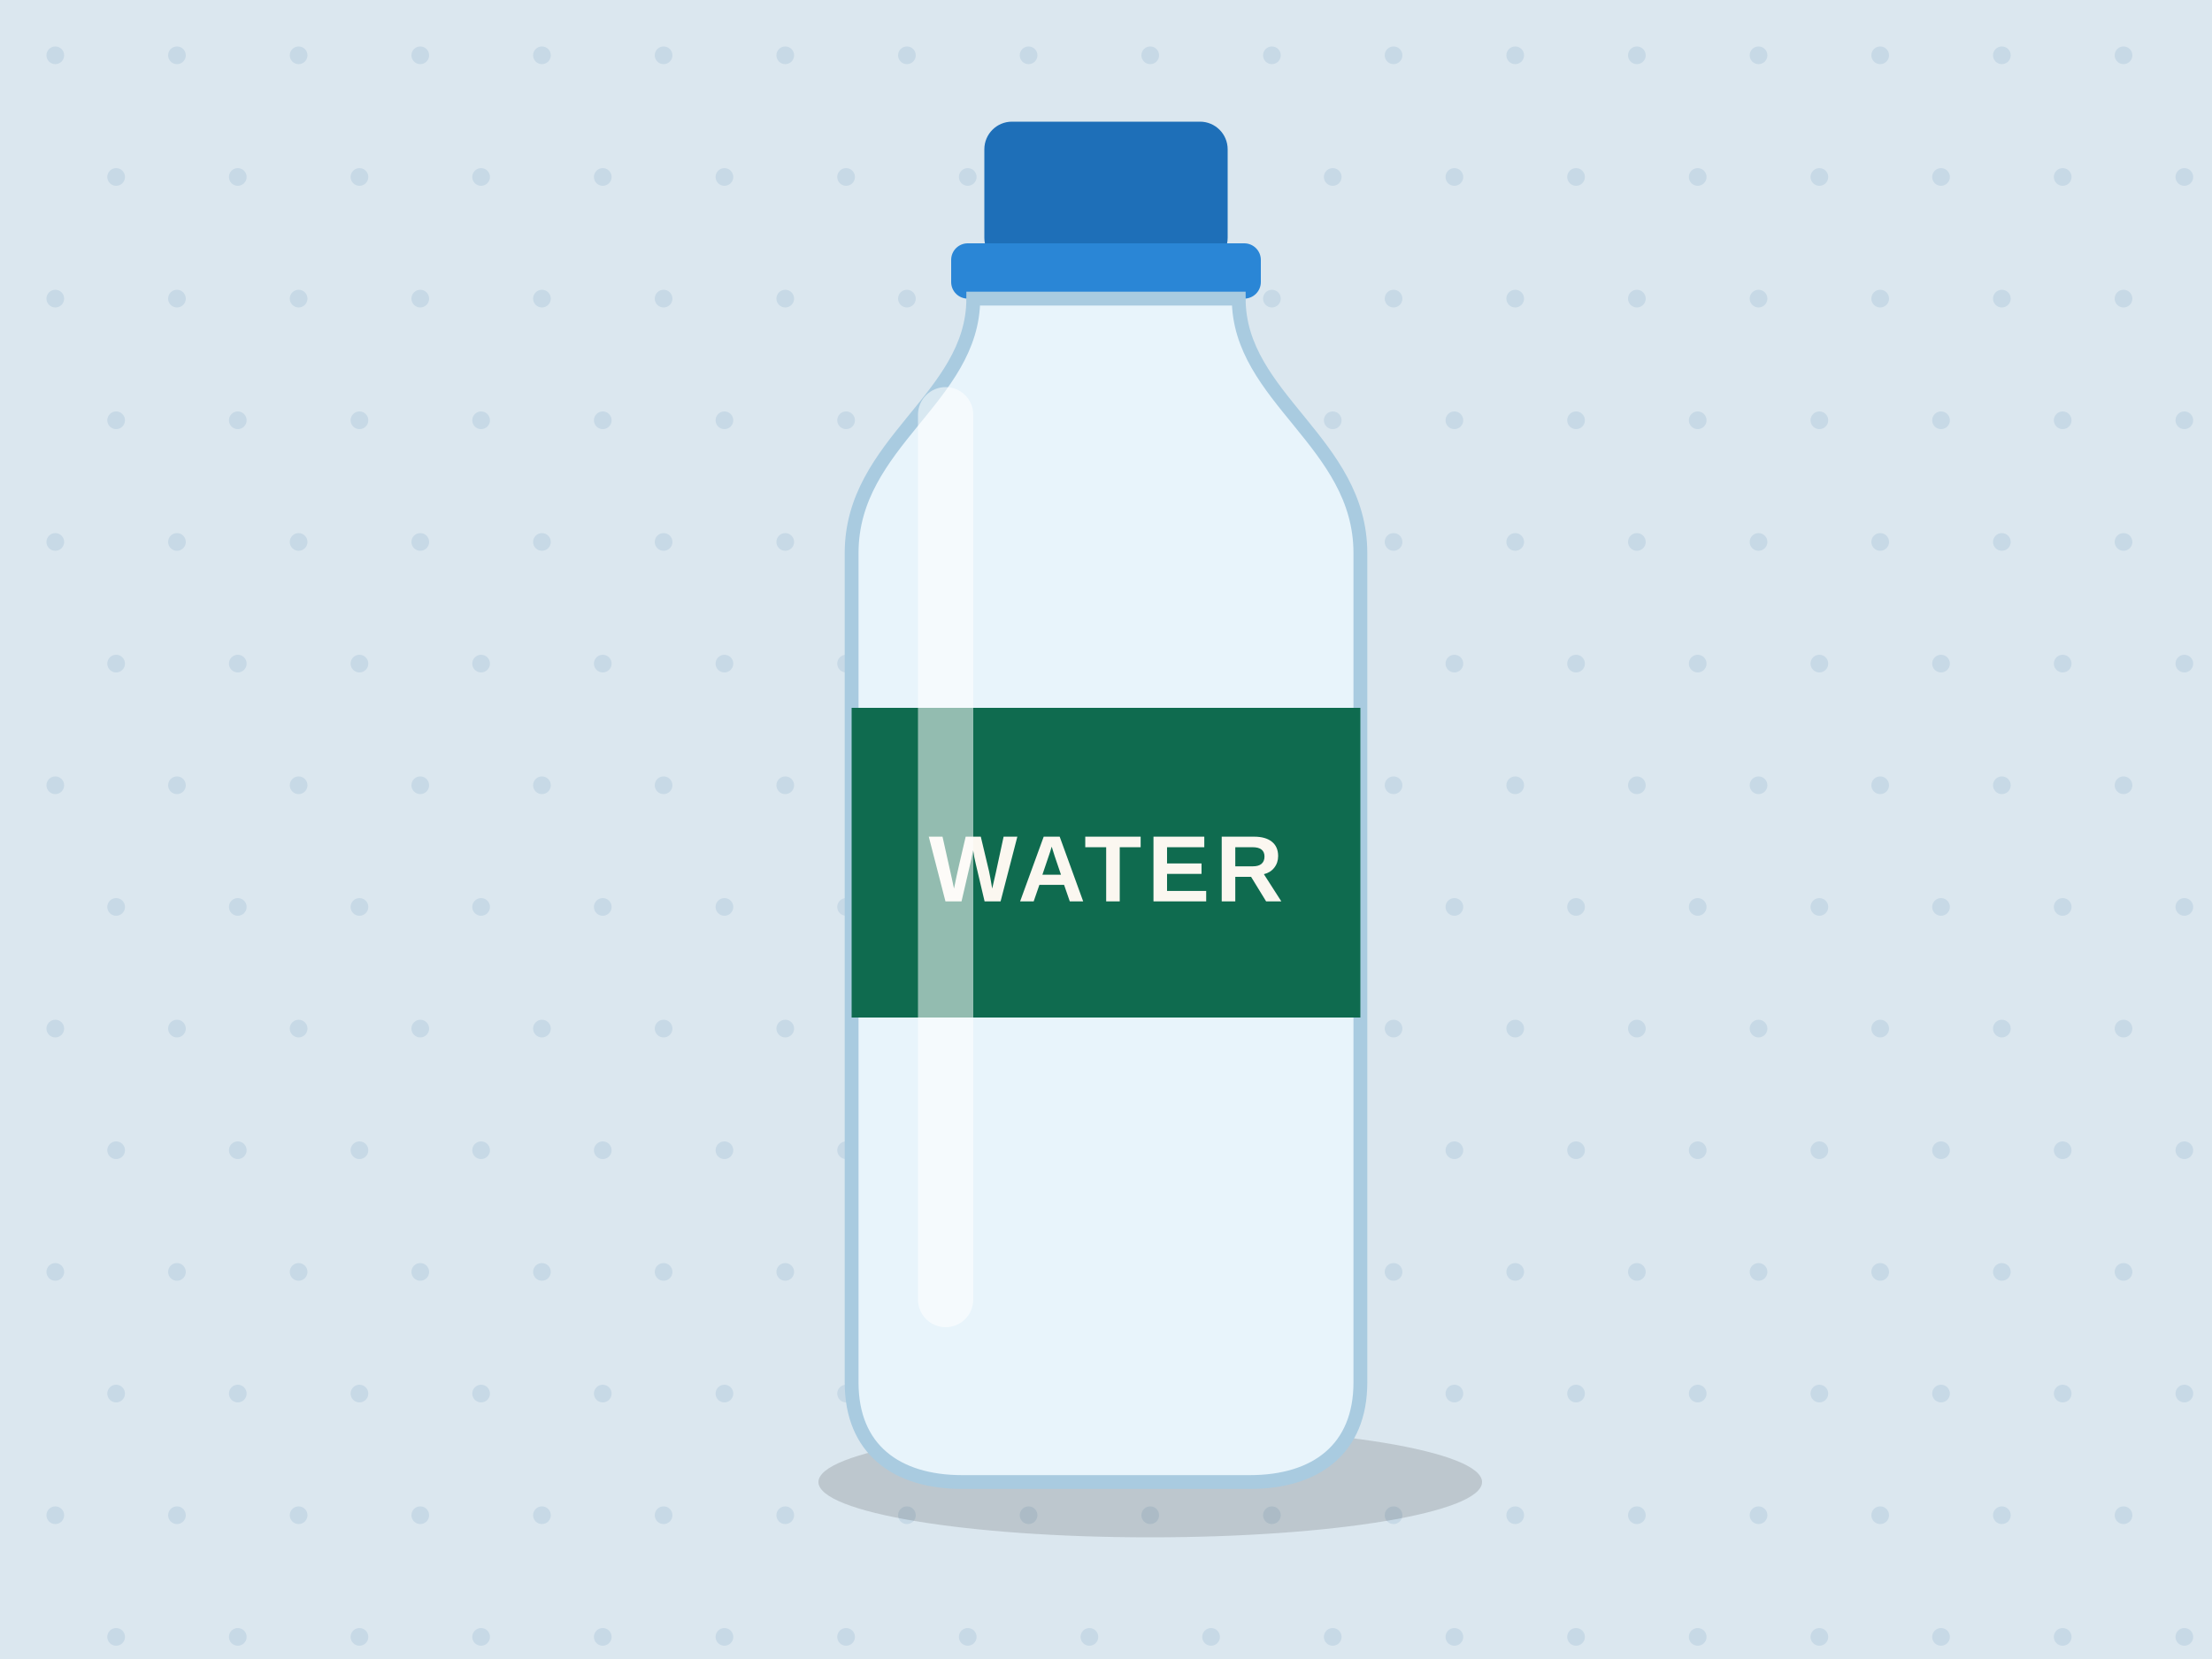
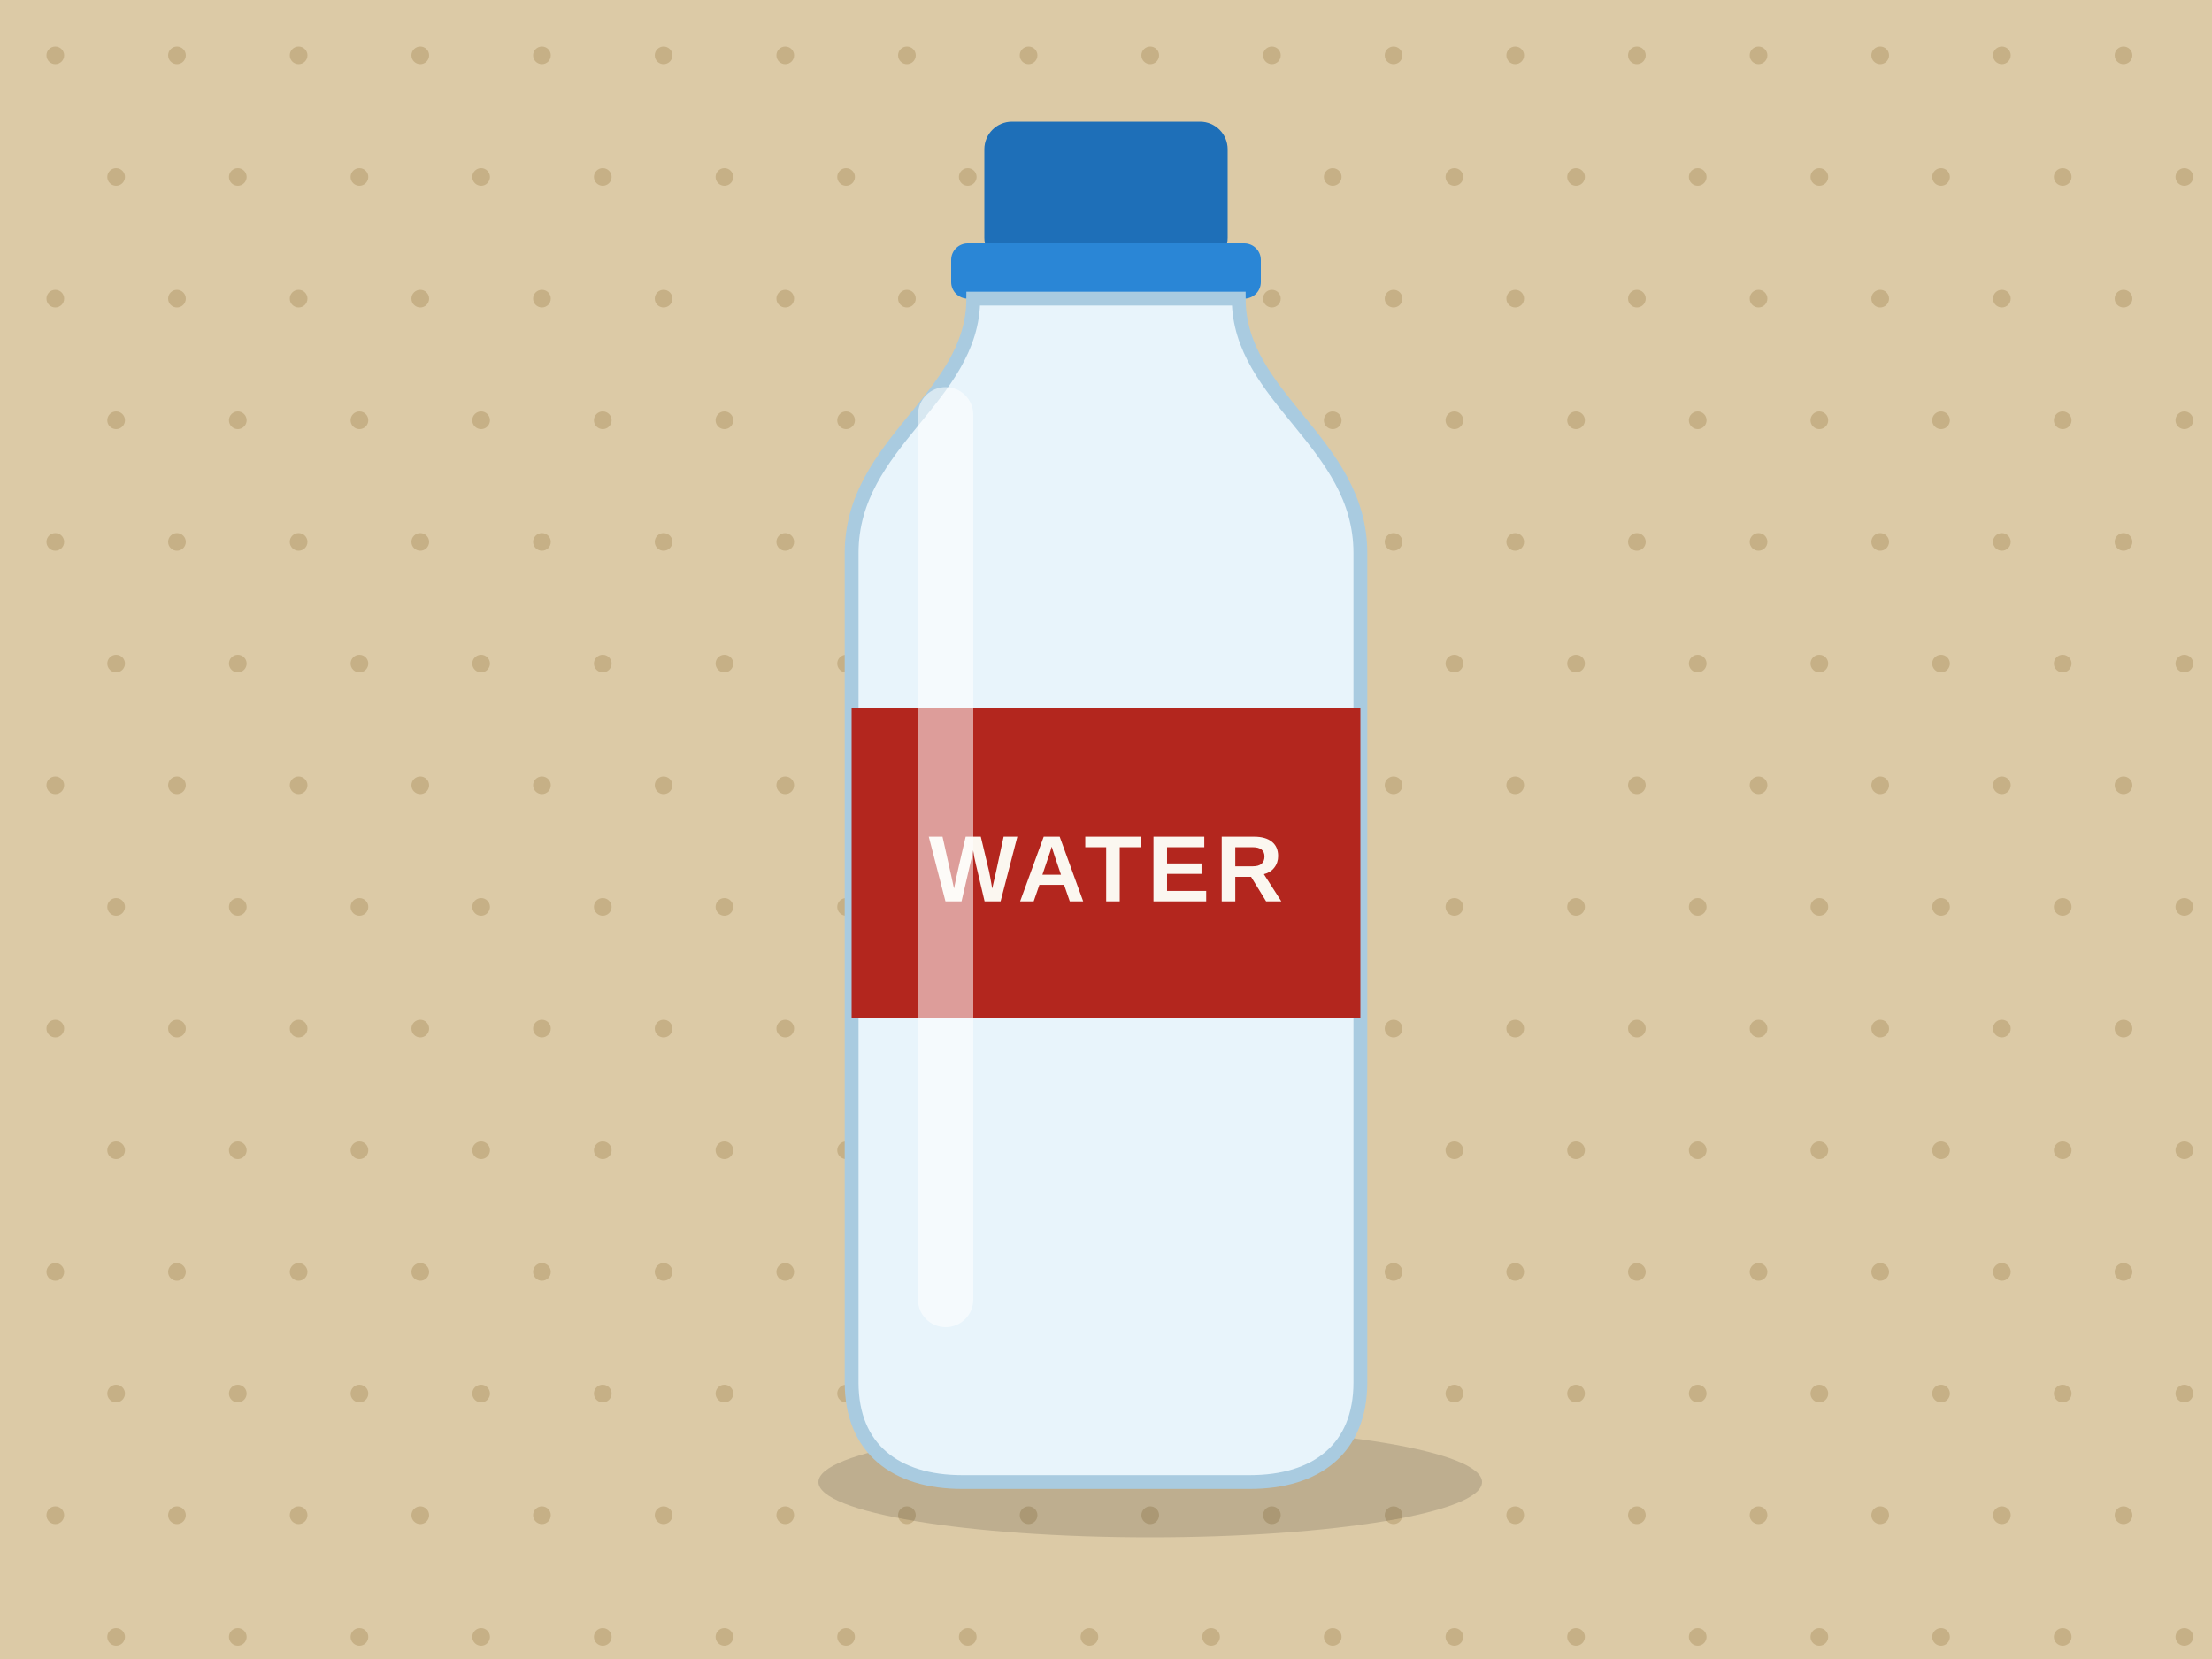
<svg xmlns="http://www.w3.org/2000/svg" viewBox="0 0 400 300" width="400" height="300">
  <defs>
    <radialGradient id="inner">
      <stop offset=".78" stop-color="#3a2a18" stop-opacity="0" />
      <stop offset="1" stop-color="#3a2a18" stop-opacity=".22" />
    </radialGradient>
  </defs>
-   <rect width="400" height="300" fill="#dbe7ef" />
-   <circle cx="10" cy="10" r="1.6" fill="#c7d9e6" />
-   <circle cx="32" cy="10" r="1.6" fill="#c7d9e6" />
-   <circle cx="54" cy="10" r="1.6" fill="#c7d9e6" />
-   <circle cx="76" cy="10" r="1.6" fill="#c7d9e6" />
-   <circle cx="98" cy="10" r="1.6" fill="#c7d9e6" />
-   <circle cx="120" cy="10" r="1.6" fill="#c7d9e6" />
-   <circle cx="142" cy="10" r="1.6" fill="#c7d9e6" />
-   <circle cx="164" cy="10" r="1.6" fill="#c7d9e6" />
-   <circle cx="186" cy="10" r="1.6" fill="#c7d9e6" />
-   <circle cx="208" cy="10" r="1.6" fill="#c7d9e6" />
-   <circle cx="230" cy="10" r="1.6" fill="#c7d9e6" />
-   <circle cx="252" cy="10" r="1.6" fill="#c7d9e6" />
-   <circle cx="274" cy="10" r="1.6" fill="#c7d9e6" />
-   <circle cx="296" cy="10" r="1.6" fill="#c7d9e6" />
-   <circle cx="318" cy="10" r="1.6" fill="#c7d9e6" />
-   <circle cx="340" cy="10" r="1.6" fill="#c7d9e6" />
-   <circle cx="362" cy="10" r="1.6" fill="#c7d9e6" />
-   <circle cx="384" cy="10" r="1.6" fill="#c7d9e6" />
-   <circle cx="21" cy="32" r="1.6" fill="#c7d9e6" />
-   <circle cx="43" cy="32" r="1.6" fill="#c7d9e6" />
-   <circle cx="65" cy="32" r="1.6" fill="#c7d9e6" />
-   <circle cx="87" cy="32" r="1.6" fill="#c7d9e6" />
-   <circle cx="109" cy="32" r="1.6" fill="#c7d9e6" />
-   <circle cx="131" cy="32" r="1.6" fill="#c7d9e6" />
-   <circle cx="153" cy="32" r="1.6" fill="#c7d9e6" />
-   <circle cx="175" cy="32" r="1.6" fill="#c7d9e6" />
-   <circle cx="197" cy="32" r="1.6" fill="#c7d9e6" />
-   <circle cx="219" cy="32" r="1.6" fill="#c7d9e6" />
-   <circle cx="241" cy="32" r="1.6" fill="#c7d9e6" />
-   <circle cx="263" cy="32" r="1.6" fill="#c7d9e6" />
-   <circle cx="285" cy="32" r="1.6" fill="#c7d9e6" />
-   <circle cx="307" cy="32" r="1.6" fill="#c7d9e6" />
-   <circle cx="329" cy="32" r="1.6" fill="#c7d9e6" />
-   <circle cx="351" cy="32" r="1.6" fill="#c7d9e6" />
-   <circle cx="373" cy="32" r="1.6" fill="#c7d9e6" />
-   <circle cx="395" cy="32" r="1.6" fill="#c7d9e6" />
-   <circle cx="10" cy="54" r="1.6" fill="#c7d9e6" />
-   <circle cx="32" cy="54" r="1.6" fill="#c7d9e6" />
-   <circle cx="54" cy="54" r="1.6" fill="#c7d9e6" />
-   <circle cx="76" cy="54" r="1.6" fill="#c7d9e6" />
-   <circle cx="98" cy="54" r="1.6" fill="#c7d9e6" />
-   <circle cx="120" cy="54" r="1.6" fill="#c7d9e6" />
-   <circle cx="142" cy="54" r="1.6" fill="#c7d9e6" />
-   <circle cx="164" cy="54" r="1.6" fill="#c7d9e6" />
-   <circle cx="186" cy="54" r="1.6" fill="#c7d9e6" />
-   <circle cx="208" cy="54" r="1.6" fill="#c7d9e6" />
-   <circle cx="230" cy="54" r="1.6" fill="#c7d9e6" />
-   <circle cx="252" cy="54" r="1.6" fill="#c7d9e6" />
-   <circle cx="274" cy="54" r="1.6" fill="#c7d9e6" />
-   <circle cx="296" cy="54" r="1.6" fill="#c7d9e6" />
-   <circle cx="318" cy="54" r="1.6" fill="#c7d9e6" />
-   <circle cx="340" cy="54" r="1.6" fill="#c7d9e6" />
-   <circle cx="362" cy="54" r="1.6" fill="#c7d9e6" />
-   <circle cx="384" cy="54" r="1.6" fill="#c7d9e6" />
-   <circle cx="21" cy="76" r="1.6" fill="#c7d9e6" />
-   <circle cx="43" cy="76" r="1.6" fill="#c7d9e6" />
-   <circle cx="65" cy="76" r="1.6" fill="#c7d9e6" />
-   <circle cx="87" cy="76" r="1.6" fill="#c7d9e6" />
-   <circle cx="109" cy="76" r="1.6" fill="#c7d9e6" />
-   <circle cx="131" cy="76" r="1.6" fill="#c7d9e6" />
-   <circle cx="153" cy="76" r="1.6" fill="#c7d9e6" />
-   <circle cx="175" cy="76" r="1.6" fill="#c7d9e6" />
-   <circle cx="197" cy="76" r="1.6" fill="#c7d9e6" />
-   <circle cx="219" cy="76" r="1.6" fill="#c7d9e6" />
-   <circle cx="241" cy="76" r="1.6" fill="#c7d9e6" />
-   <circle cx="263" cy="76" r="1.6" fill="#c7d9e6" />
-   <circle cx="285" cy="76" r="1.6" fill="#c7d9e6" />
-   <circle cx="307" cy="76" r="1.6" fill="#c7d9e6" />
-   <circle cx="329" cy="76" r="1.6" fill="#c7d9e6" />
-   <circle cx="351" cy="76" r="1.6" fill="#c7d9e6" />
-   <circle cx="373" cy="76" r="1.6" fill="#c7d9e6" />
-   <circle cx="395" cy="76" r="1.6" fill="#c7d9e6" />
-   <circle cx="10" cy="98" r="1.6" fill="#c7d9e6" />
-   <circle cx="32" cy="98" r="1.6" fill="#c7d9e6" />
-   <circle cx="54" cy="98" r="1.6" fill="#c7d9e6" />
-   <circle cx="76" cy="98" r="1.6" fill="#c7d9e6" />
-   <circle cx="98" cy="98" r="1.6" fill="#c7d9e6" />
-   <circle cx="120" cy="98" r="1.6" fill="#c7d9e6" />
-   <circle cx="142" cy="98" r="1.6" fill="#c7d9e6" />
-   <circle cx="164" cy="98" r="1.6" fill="#c7d9e6" />
-   <circle cx="186" cy="98" r="1.6" fill="#c7d9e6" />
-   <circle cx="208" cy="98" r="1.6" fill="#c7d9e6" />
-   <circle cx="230" cy="98" r="1.6" fill="#c7d9e6" />
-   <circle cx="252" cy="98" r="1.6" fill="#c7d9e6" />
-   <circle cx="274" cy="98" r="1.6" fill="#c7d9e6" />
-   <circle cx="296" cy="98" r="1.6" fill="#c7d9e6" />
-   <circle cx="318" cy="98" r="1.6" fill="#c7d9e6" />
-   <circle cx="340" cy="98" r="1.6" fill="#c7d9e6" />
-   <circle cx="362" cy="98" r="1.6" fill="#c7d9e6" />
-   <circle cx="384" cy="98" r="1.6" fill="#c7d9e6" />
-   <circle cx="21" cy="120" r="1.6" fill="#c7d9e6" />
-   <circle cx="43" cy="120" r="1.6" fill="#c7d9e6" />
-   <circle cx="65" cy="120" r="1.6" fill="#c7d9e6" />
-   <circle cx="87" cy="120" r="1.6" fill="#c7d9e6" />
-   <circle cx="109" cy="120" r="1.6" fill="#c7d9e6" />
-   <circle cx="131" cy="120" r="1.6" fill="#c7d9e6" />
-   <circle cx="153" cy="120" r="1.6" fill="#c7d9e6" />
-   <circle cx="175" cy="120" r="1.6" fill="#c7d9e6" />
-   <circle cx="197" cy="120" r="1.6" fill="#c7d9e6" />
-   <circle cx="219" cy="120" r="1.6" fill="#c7d9e6" />
-   <circle cx="241" cy="120" r="1.6" fill="#c7d9e6" />
-   <circle cx="263" cy="120" r="1.6" fill="#c7d9e6" />
-   <circle cx="285" cy="120" r="1.6" fill="#c7d9e6" />
-   <circle cx="307" cy="120" r="1.6" fill="#c7d9e6" />
-   <circle cx="329" cy="120" r="1.6" fill="#c7d9e6" />
-   <circle cx="351" cy="120" r="1.6" fill="#c7d9e6" />
-   <circle cx="373" cy="120" r="1.6" fill="#c7d9e6" />
-   <circle cx="395" cy="120" r="1.6" fill="#c7d9e6" />
-   <circle cx="10" cy="142" r="1.6" fill="#c7d9e6" />
-   <circle cx="32" cy="142" r="1.6" fill="#c7d9e6" />
-   <circle cx="54" cy="142" r="1.6" fill="#c7d9e6" />
-   <circle cx="76" cy="142" r="1.6" fill="#c7d9e6" />
-   <circle cx="98" cy="142" r="1.6" fill="#c7d9e6" />
-   <circle cx="120" cy="142" r="1.6" fill="#c7d9e6" />
-   <circle cx="142" cy="142" r="1.6" fill="#c7d9e6" />
-   <circle cx="164" cy="142" r="1.6" fill="#c7d9e6" />
-   <circle cx="186" cy="142" r="1.6" fill="#c7d9e6" />
-   <circle cx="208" cy="142" r="1.6" fill="#c7d9e6" />
-   <circle cx="230" cy="142" r="1.6" fill="#c7d9e6" />
-   <circle cx="252" cy="142" r="1.6" fill="#c7d9e6" />
-   <circle cx="274" cy="142" r="1.6" fill="#c7d9e6" />
-   <circle cx="296" cy="142" r="1.6" fill="#c7d9e6" />
-   <circle cx="318" cy="142" r="1.6" fill="#c7d9e6" />
-   <circle cx="340" cy="142" r="1.6" fill="#c7d9e6" />
-   <circle cx="362" cy="142" r="1.6" fill="#c7d9e6" />
-   <circle cx="384" cy="142" r="1.6" fill="#c7d9e6" />
-   <circle cx="21" cy="164" r="1.6" fill="#c7d9e6" />
-   <circle cx="43" cy="164" r="1.6" fill="#c7d9e6" />
-   <circle cx="65" cy="164" r="1.6" fill="#c7d9e6" />
-   <circle cx="87" cy="164" r="1.6" fill="#c7d9e6" />
-   <circle cx="109" cy="164" r="1.6" fill="#c7d9e6" />
-   <circle cx="131" cy="164" r="1.6" fill="#c7d9e6" />
-   <circle cx="153" cy="164" r="1.6" fill="#c7d9e6" />
-   <circle cx="175" cy="164" r="1.6" fill="#c7d9e6" />
-   <circle cx="197" cy="164" r="1.6" fill="#c7d9e6" />
-   <circle cx="219" cy="164" r="1.6" fill="#c7d9e6" />
-   <circle cx="241" cy="164" r="1.6" fill="#c7d9e6" />
-   <circle cx="263" cy="164" r="1.6" fill="#c7d9e6" />
-   <circle cx="285" cy="164" r="1.6" fill="#c7d9e6" />
-   <circle cx="307" cy="164" r="1.6" fill="#c7d9e6" />
-   <circle cx="329" cy="164" r="1.6" fill="#c7d9e6" />
-   <circle cx="351" cy="164" r="1.6" fill="#c7d9e6" />
-   <circle cx="373" cy="164" r="1.6" fill="#c7d9e6" />
-   <circle cx="395" cy="164" r="1.6" fill="#c7d9e6" />
-   <circle cx="10" cy="186" r="1.6" fill="#c7d9e6" />
-   <circle cx="32" cy="186" r="1.6" fill="#c7d9e6" />
-   <circle cx="54" cy="186" r="1.6" fill="#c7d9e6" />
-   <circle cx="76" cy="186" r="1.6" fill="#c7d9e6" />
-   <circle cx="98" cy="186" r="1.6" fill="#c7d9e6" />
-   <circle cx="120" cy="186" r="1.6" fill="#c7d9e6" />
-   <circle cx="142" cy="186" r="1.6" fill="#c7d9e6" />
-   <circle cx="164" cy="186" r="1.6" fill="#c7d9e6" />
-   <circle cx="186" cy="186" r="1.6" fill="#c7d9e6" />
-   <circle cx="208" cy="186" r="1.6" fill="#c7d9e6" />
-   <circle cx="230" cy="186" r="1.6" fill="#c7d9e6" />
-   <circle cx="252" cy="186" r="1.6" fill="#c7d9e6" />
-   <circle cx="274" cy="186" r="1.6" fill="#c7d9e6" />
-   <circle cx="296" cy="186" r="1.6" fill="#c7d9e6" />
-   <circle cx="318" cy="186" r="1.6" fill="#c7d9e6" />
-   <circle cx="340" cy="186" r="1.6" fill="#c7d9e6" />
-   <circle cx="362" cy="186" r="1.6" fill="#c7d9e6" />
-   <circle cx="384" cy="186" r="1.6" fill="#c7d9e6" />
-   <circle cx="21" cy="208" r="1.6" fill="#c7d9e6" />
-   <circle cx="43" cy="208" r="1.6" fill="#c7d9e6" />
-   <circle cx="65" cy="208" r="1.6" fill="#c7d9e6" />
-   <circle cx="87" cy="208" r="1.6" fill="#c7d9e6" />
-   <circle cx="109" cy="208" r="1.6" fill="#c7d9e6" />
-   <circle cx="131" cy="208" r="1.6" fill="#c7d9e6" />
-   <circle cx="153" cy="208" r="1.6" fill="#c7d9e6" />
-   <circle cx="175" cy="208" r="1.6" fill="#c7d9e6" />
-   <circle cx="197" cy="208" r="1.6" fill="#c7d9e6" />
-   <circle cx="219" cy="208" r="1.6" fill="#c7d9e6" />
-   <circle cx="241" cy="208" r="1.6" fill="#c7d9e6" />
-   <circle cx="263" cy="208" r="1.6" fill="#c7d9e6" />
-   <circle cx="285" cy="208" r="1.6" fill="#c7d9e6" />
-   <circle cx="307" cy="208" r="1.6" fill="#c7d9e6" />
-   <circle cx="329" cy="208" r="1.6" fill="#c7d9e6" />
-   <circle cx="351" cy="208" r="1.6" fill="#c7d9e6" />
-   <circle cx="373" cy="208" r="1.6" fill="#c7d9e6" />
-   <circle cx="395" cy="208" r="1.6" fill="#c7d9e6" />
-   <circle cx="10" cy="230" r="1.6" fill="#c7d9e6" />
-   <circle cx="32" cy="230" r="1.6" fill="#c7d9e6" />
-   <circle cx="54" cy="230" r="1.6" fill="#c7d9e6" />
-   <circle cx="76" cy="230" r="1.6" fill="#c7d9e6" />
-   <circle cx="98" cy="230" r="1.6" fill="#c7d9e6" />
-   <circle cx="120" cy="230" r="1.6" fill="#c7d9e6" />
-   <circle cx="142" cy="230" r="1.6" fill="#c7d9e6" />
-   <circle cx="164" cy="230" r="1.6" fill="#c7d9e6" />
-   <circle cx="186" cy="230" r="1.6" fill="#c7d9e6" />
-   <circle cx="208" cy="230" r="1.6" fill="#c7d9e6" />
-   <circle cx="230" cy="230" r="1.6" fill="#c7d9e6" />
-   <circle cx="252" cy="230" r="1.6" fill="#c7d9e6" />
-   <circle cx="274" cy="230" r="1.6" fill="#c7d9e6" />
-   <circle cx="296" cy="230" r="1.6" fill="#c7d9e6" />
-   <circle cx="318" cy="230" r="1.6" fill="#c7d9e6" />
-   <circle cx="340" cy="230" r="1.6" fill="#c7d9e6" />
-   <circle cx="362" cy="230" r="1.6" fill="#c7d9e6" />
-   <circle cx="384" cy="230" r="1.6" fill="#c7d9e6" />
-   <circle cx="21" cy="252" r="1.6" fill="#c7d9e6" />
-   <circle cx="43" cy="252" r="1.6" fill="#c7d9e6" />
-   <circle cx="65" cy="252" r="1.6" fill="#c7d9e6" />
-   <circle cx="87" cy="252" r="1.6" fill="#c7d9e6" />
-   <circle cx="109" cy="252" r="1.6" fill="#c7d9e6" />
-   <circle cx="131" cy="252" r="1.6" fill="#c7d9e6" />
-   <circle cx="153" cy="252" r="1.6" fill="#c7d9e6" />
-   <circle cx="175" cy="252" r="1.6" fill="#c7d9e6" />
-   <circle cx="197" cy="252" r="1.6" fill="#c7d9e6" />
-   <circle cx="219" cy="252" r="1.6" fill="#c7d9e6" />
-   <circle cx="241" cy="252" r="1.6" fill="#c7d9e6" />
-   <circle cx="263" cy="252" r="1.6" fill="#c7d9e6" />
-   <circle cx="285" cy="252" r="1.6" fill="#c7d9e6" />
-   <circle cx="307" cy="252" r="1.6" fill="#c7d9e6" />
-   <circle cx="329" cy="252" r="1.6" fill="#c7d9e6" />
-   <circle cx="351" cy="252" r="1.6" fill="#c7d9e6" />
-   <circle cx="373" cy="252" r="1.6" fill="#c7d9e6" />
-   <circle cx="395" cy="252" r="1.6" fill="#c7d9e6" />
-   <circle cx="10" cy="274" r="1.6" fill="#c7d9e6" />
-   <circle cx="32" cy="274" r="1.6" fill="#c7d9e6" />
-   <circle cx="54" cy="274" r="1.6" fill="#c7d9e6" />
-   <circle cx="76" cy="274" r="1.6" fill="#c7d9e6" />
-   <circle cx="98" cy="274" r="1.6" fill="#c7d9e6" />
-   <circle cx="120" cy="274" r="1.6" fill="#c7d9e6" />
-   <circle cx="142" cy="274" r="1.6" fill="#c7d9e6" />
-   <circle cx="164" cy="274" r="1.6" fill="#c7d9e6" />
-   <circle cx="186" cy="274" r="1.6" fill="#c7d9e6" />
-   <circle cx="208" cy="274" r="1.6" fill="#c7d9e6" />
-   <circle cx="230" cy="274" r="1.6" fill="#c7d9e6" />
-   <circle cx="252" cy="274" r="1.6" fill="#c7d9e6" />
-   <circle cx="274" cy="274" r="1.6" fill="#c7d9e6" />
-   <circle cx="296" cy="274" r="1.6" fill="#c7d9e6" />
-   <circle cx="318" cy="274" r="1.6" fill="#c7d9e6" />
-   <circle cx="340" cy="274" r="1.6" fill="#c7d9e6" />
-   <circle cx="362" cy="274" r="1.6" fill="#c7d9e6" />
-   <circle cx="384" cy="274" r="1.6" fill="#c7d9e6" />
-   <circle cx="21" cy="296" r="1.6" fill="#c7d9e6" />
-   <circle cx="43" cy="296" r="1.6" fill="#c7d9e6" />
-   <circle cx="65" cy="296" r="1.6" fill="#c7d9e6" />
-   <circle cx="87" cy="296" r="1.6" fill="#c7d9e6" />
-   <circle cx="109" cy="296" r="1.6" fill="#c7d9e6" />
-   <circle cx="131" cy="296" r="1.6" fill="#c7d9e6" />
-   <circle cx="153" cy="296" r="1.6" fill="#c7d9e6" />
-   <circle cx="175" cy="296" r="1.6" fill="#c7d9e6" />
-   <circle cx="197" cy="296" r="1.6" fill="#c7d9e6" />
-   <circle cx="219" cy="296" r="1.6" fill="#c7d9e6" />
-   <circle cx="241" cy="296" r="1.6" fill="#c7d9e6" />
-   <circle cx="263" cy="296" r="1.6" fill="#c7d9e6" />
-   <circle cx="285" cy="296" r="1.6" fill="#c7d9e6" />
-   <circle cx="307" cy="296" r="1.6" fill="#c7d9e6" />
-   <circle cx="329" cy="296" r="1.6" fill="#c7d9e6" />
-   <circle cx="351" cy="296" r="1.6" fill="#c7d9e6" />
-   <circle cx="373" cy="296" r="1.6" fill="#c7d9e6" />
-   <circle cx="395" cy="296" r="1.6" fill="#c7d9e6" />
+   <rect width="400" height="300" fill="#dccaa6" />
+   <circle cx="10" cy="10" r="1.6" fill="#c6b086" />
+   <circle cx="32" cy="10" r="1.6" fill="#c6b086" />
+   <circle cx="54" cy="10" r="1.6" fill="#c6b086" />
+   <circle cx="76" cy="10" r="1.6" fill="#c6b086" />
+   <circle cx="98" cy="10" r="1.6" fill="#c6b086" />
+   <circle cx="120" cy="10" r="1.6" fill="#c6b086" />
+   <circle cx="142" cy="10" r="1.6" fill="#c6b086" />
+   <circle cx="164" cy="10" r="1.6" fill="#c6b086" />
+   <circle cx="186" cy="10" r="1.6" fill="#c6b086" />
+   <circle cx="208" cy="10" r="1.6" fill="#c6b086" />
+   <circle cx="230" cy="10" r="1.6" fill="#c6b086" />
+   <circle cx="252" cy="10" r="1.6" fill="#c6b086" />
+   <circle cx="274" cy="10" r="1.6" fill="#c6b086" />
+   <circle cx="296" cy="10" r="1.6" fill="#c6b086" />
+   <circle cx="318" cy="10" r="1.6" fill="#c6b086" />
+   <circle cx="340" cy="10" r="1.6" fill="#c6b086" />
+   <circle cx="362" cy="10" r="1.6" fill="#c6b086" />
+   <circle cx="384" cy="10" r="1.6" fill="#c6b086" />
+   <circle cx="21" cy="32" r="1.6" fill="#c6b086" />
+   <circle cx="43" cy="32" r="1.6" fill="#c6b086" />
+   <circle cx="65" cy="32" r="1.6" fill="#c6b086" />
+   <circle cx="87" cy="32" r="1.6" fill="#c6b086" />
+   <circle cx="109" cy="32" r="1.6" fill="#c6b086" />
+   <circle cx="131" cy="32" r="1.6" fill="#c6b086" />
+   <circle cx="153" cy="32" r="1.6" fill="#c6b086" />
+   <circle cx="175" cy="32" r="1.6" fill="#c6b086" />
+   <circle cx="197" cy="32" r="1.6" fill="#c6b086" />
+   <circle cx="219" cy="32" r="1.6" fill="#c6b086" />
+   <circle cx="241" cy="32" r="1.6" fill="#c6b086" />
+   <circle cx="263" cy="32" r="1.6" fill="#c6b086" />
+   <circle cx="285" cy="32" r="1.6" fill="#c6b086" />
+   <circle cx="307" cy="32" r="1.6" fill="#c6b086" />
+   <circle cx="329" cy="32" r="1.6" fill="#c6b086" />
+   <circle cx="351" cy="32" r="1.6" fill="#c6b086" />
+   <circle cx="373" cy="32" r="1.6" fill="#c6b086" />
+   <circle cx="395" cy="32" r="1.6" fill="#c6b086" />
+   <circle cx="10" cy="54" r="1.6" fill="#c6b086" />
+   <circle cx="32" cy="54" r="1.6" fill="#c6b086" />
+   <circle cx="54" cy="54" r="1.6" fill="#c6b086" />
+   <circle cx="76" cy="54" r="1.6" fill="#c6b086" />
+   <circle cx="98" cy="54" r="1.6" fill="#c6b086" />
+   <circle cx="120" cy="54" r="1.6" fill="#c6b086" />
+   <circle cx="142" cy="54" r="1.6" fill="#c6b086" />
+   <circle cx="164" cy="54" r="1.6" fill="#c6b086" />
+   <circle cx="186" cy="54" r="1.6" fill="#c6b086" />
+   <circle cx="208" cy="54" r="1.6" fill="#c6b086" />
+   <circle cx="230" cy="54" r="1.6" fill="#c6b086" />
+   <circle cx="252" cy="54" r="1.6" fill="#c6b086" />
+   <circle cx="274" cy="54" r="1.6" fill="#c6b086" />
+   <circle cx="296" cy="54" r="1.6" fill="#c6b086" />
+   <circle cx="318" cy="54" r="1.6" fill="#c6b086" />
+   <circle cx="340" cy="54" r="1.6" fill="#c6b086" />
+   <circle cx="362" cy="54" r="1.6" fill="#c6b086" />
+   <circle cx="384" cy="54" r="1.6" fill="#c6b086" />
+   <circle cx="21" cy="76" r="1.6" fill="#c6b086" />
+   <circle cx="43" cy="76" r="1.6" fill="#c6b086" />
+   <circle cx="65" cy="76" r="1.6" fill="#c6b086" />
+   <circle cx="87" cy="76" r="1.6" fill="#c6b086" />
+   <circle cx="109" cy="76" r="1.6" fill="#c6b086" />
+   <circle cx="131" cy="76" r="1.6" fill="#c6b086" />
+   <circle cx="153" cy="76" r="1.6" fill="#c6b086" />
+   <circle cx="175" cy="76" r="1.6" fill="#c6b086" />
+   <circle cx="197" cy="76" r="1.6" fill="#c6b086" />
+   <circle cx="219" cy="76" r="1.6" fill="#c6b086" />
+   <circle cx="241" cy="76" r="1.6" fill="#c6b086" />
+   <circle cx="263" cy="76" r="1.6" fill="#c6b086" />
+   <circle cx="285" cy="76" r="1.6" fill="#c6b086" />
+   <circle cx="307" cy="76" r="1.6" fill="#c6b086" />
+   <circle cx="329" cy="76" r="1.6" fill="#c6b086" />
+   <circle cx="351" cy="76" r="1.6" fill="#c6b086" />
+   <circle cx="373" cy="76" r="1.6" fill="#c6b086" />
+   <circle cx="395" cy="76" r="1.6" fill="#c6b086" />
+   <circle cx="10" cy="98" r="1.6" fill="#c6b086" />
+   <circle cx="32" cy="98" r="1.6" fill="#c6b086" />
+   <circle cx="54" cy="98" r="1.6" fill="#c6b086" />
+   <circle cx="76" cy="98" r="1.6" fill="#c6b086" />
+   <circle cx="98" cy="98" r="1.6" fill="#c6b086" />
+   <circle cx="120" cy="98" r="1.6" fill="#c6b086" />
+   <circle cx="142" cy="98" r="1.6" fill="#c6b086" />
+   <circle cx="164" cy="98" r="1.6" fill="#c6b086" />
+   <circle cx="186" cy="98" r="1.6" fill="#c6b086" />
+   <circle cx="208" cy="98" r="1.6" fill="#c6b086" />
+   <circle cx="230" cy="98" r="1.6" fill="#c6b086" />
+   <circle cx="252" cy="98" r="1.6" fill="#c6b086" />
+   <circle cx="274" cy="98" r="1.6" fill="#c6b086" />
+   <circle cx="296" cy="98" r="1.6" fill="#c6b086" />
+   <circle cx="318" cy="98" r="1.6" fill="#c6b086" />
+   <circle cx="340" cy="98" r="1.6" fill="#c6b086" />
+   <circle cx="362" cy="98" r="1.6" fill="#c6b086" />
+   <circle cx="384" cy="98" r="1.6" fill="#c6b086" />
+   <circle cx="21" cy="120" r="1.6" fill="#c6b086" />
+   <circle cx="43" cy="120" r="1.6" fill="#c6b086" />
+   <circle cx="65" cy="120" r="1.6" fill="#c6b086" />
+   <circle cx="87" cy="120" r="1.6" fill="#c6b086" />
+   <circle cx="109" cy="120" r="1.6" fill="#c6b086" />
+   <circle cx="131" cy="120" r="1.6" fill="#c6b086" />
+   <circle cx="153" cy="120" r="1.6" fill="#c6b086" />
+   <circle cx="175" cy="120" r="1.6" fill="#c6b086" />
+   <circle cx="197" cy="120" r="1.6" fill="#c6b086" />
+   <circle cx="219" cy="120" r="1.6" fill="#c6b086" />
+   <circle cx="241" cy="120" r="1.6" fill="#c6b086" />
+   <circle cx="263" cy="120" r="1.6" fill="#c6b086" />
+   <circle cx="285" cy="120" r="1.6" fill="#c6b086" />
+   <circle cx="307" cy="120" r="1.6" fill="#c6b086" />
+   <circle cx="329" cy="120" r="1.6" fill="#c6b086" />
+   <circle cx="351" cy="120" r="1.6" fill="#c6b086" />
+   <circle cx="373" cy="120" r="1.6" fill="#c6b086" />
+   <circle cx="395" cy="120" r="1.6" fill="#c6b086" />
+   <circle cx="10" cy="142" r="1.6" fill="#c6b086" />
+   <circle cx="32" cy="142" r="1.6" fill="#c6b086" />
+   <circle cx="54" cy="142" r="1.6" fill="#c6b086" />
+   <circle cx="76" cy="142" r="1.6" fill="#c6b086" />
+   <circle cx="98" cy="142" r="1.6" fill="#c6b086" />
+   <circle cx="120" cy="142" r="1.6" fill="#c6b086" />
+   <circle cx="142" cy="142" r="1.6" fill="#c6b086" />
+   <circle cx="164" cy="142" r="1.6" fill="#c6b086" />
+   <circle cx="186" cy="142" r="1.6" fill="#c6b086" />
+   <circle cx="208" cy="142" r="1.6" fill="#c6b086" />
+   <circle cx="230" cy="142" r="1.6" fill="#c6b086" />
+   <circle cx="252" cy="142" r="1.6" fill="#c6b086" />
+   <circle cx="274" cy="142" r="1.6" fill="#c6b086" />
+   <circle cx="296" cy="142" r="1.6" fill="#c6b086" />
+   <circle cx="318" cy="142" r="1.6" fill="#c6b086" />
+   <circle cx="340" cy="142" r="1.6" fill="#c6b086" />
+   <circle cx="362" cy="142" r="1.6" fill="#c6b086" />
+   <circle cx="384" cy="142" r="1.6" fill="#c6b086" />
+   <circle cx="21" cy="164" r="1.6" fill="#c6b086" />
+   <circle cx="43" cy="164" r="1.6" fill="#c6b086" />
+   <circle cx="65" cy="164" r="1.6" fill="#c6b086" />
+   <circle cx="87" cy="164" r="1.6" fill="#c6b086" />
+   <circle cx="109" cy="164" r="1.6" fill="#c6b086" />
+   <circle cx="131" cy="164" r="1.6" fill="#c6b086" />
+   <circle cx="153" cy="164" r="1.6" fill="#c6b086" />
+   <circle cx="175" cy="164" r="1.6" fill="#c6b086" />
+   <circle cx="197" cy="164" r="1.6" fill="#c6b086" />
+   <circle cx="219" cy="164" r="1.6" fill="#c6b086" />
+   <circle cx="241" cy="164" r="1.6" fill="#c6b086" />
+   <circle cx="263" cy="164" r="1.6" fill="#c6b086" />
+   <circle cx="285" cy="164" r="1.6" fill="#c6b086" />
+   <circle cx="307" cy="164" r="1.6" fill="#c6b086" />
+   <circle cx="329" cy="164" r="1.6" fill="#c6b086" />
+   <circle cx="351" cy="164" r="1.6" fill="#c6b086" />
+   <circle cx="373" cy="164" r="1.6" fill="#c6b086" />
+   <circle cx="395" cy="164" r="1.6" fill="#c6b086" />
+   <circle cx="10" cy="186" r="1.6" fill="#c6b086" />
+   <circle cx="32" cy="186" r="1.6" fill="#c6b086" />
+   <circle cx="54" cy="186" r="1.6" fill="#c6b086" />
+   <circle cx="76" cy="186" r="1.6" fill="#c6b086" />
+   <circle cx="98" cy="186" r="1.6" fill="#c6b086" />
+   <circle cx="120" cy="186" r="1.6" fill="#c6b086" />
+   <circle cx="142" cy="186" r="1.6" fill="#c6b086" />
+   <circle cx="164" cy="186" r="1.6" fill="#c6b086" />
+   <circle cx="186" cy="186" r="1.6" fill="#c6b086" />
+   <circle cx="208" cy="186" r="1.6" fill="#c6b086" />
+   <circle cx="230" cy="186" r="1.6" fill="#c6b086" />
+   <circle cx="252" cy="186" r="1.6" fill="#c6b086" />
+   <circle cx="274" cy="186" r="1.6" fill="#c6b086" />
+   <circle cx="296" cy="186" r="1.6" fill="#c6b086" />
+   <circle cx="318" cy="186" r="1.6" fill="#c6b086" />
+   <circle cx="340" cy="186" r="1.6" fill="#c6b086" />
+   <circle cx="362" cy="186" r="1.6" fill="#c6b086" />
+   <circle cx="384" cy="186" r="1.6" fill="#c6b086" />
+   <circle cx="21" cy="208" r="1.6" fill="#c6b086" />
+   <circle cx="43" cy="208" r="1.6" fill="#c6b086" />
+   <circle cx="65" cy="208" r="1.6" fill="#c6b086" />
+   <circle cx="87" cy="208" r="1.6" fill="#c6b086" />
+   <circle cx="109" cy="208" r="1.6" fill="#c6b086" />
+   <circle cx="131" cy="208" r="1.6" fill="#c6b086" />
+   <circle cx="153" cy="208" r="1.6" fill="#c6b086" />
+   <circle cx="175" cy="208" r="1.6" fill="#c6b086" />
+   <circle cx="197" cy="208" r="1.6" fill="#c6b086" />
+   <circle cx="219" cy="208" r="1.6" fill="#c6b086" />
+   <circle cx="241" cy="208" r="1.6" fill="#c6b086" />
+   <circle cx="263" cy="208" r="1.6" fill="#c6b086" />
+   <circle cx="285" cy="208" r="1.6" fill="#c6b086" />
+   <circle cx="307" cy="208" r="1.6" fill="#c6b086" />
+   <circle cx="329" cy="208" r="1.6" fill="#c6b086" />
+   <circle cx="351" cy="208" r="1.6" fill="#c6b086" />
+   <circle cx="373" cy="208" r="1.6" fill="#c6b086" />
+   <circle cx="395" cy="208" r="1.6" fill="#c6b086" />
+   <circle cx="10" cy="230" r="1.6" fill="#c6b086" />
+   <circle cx="32" cy="230" r="1.6" fill="#c6b086" />
+   <circle cx="54" cy="230" r="1.6" fill="#c6b086" />
+   <circle cx="76" cy="230" r="1.6" fill="#c6b086" />
+   <circle cx="98" cy="230" r="1.6" fill="#c6b086" />
+   <circle cx="120" cy="230" r="1.6" fill="#c6b086" />
+   <circle cx="142" cy="230" r="1.6" fill="#c6b086" />
+   <circle cx="164" cy="230" r="1.6" fill="#c6b086" />
+   <circle cx="186" cy="230" r="1.6" fill="#c6b086" />
+   <circle cx="208" cy="230" r="1.6" fill="#c6b086" />
+   <circle cx="230" cy="230" r="1.6" fill="#c6b086" />
+   <circle cx="252" cy="230" r="1.6" fill="#c6b086" />
+   <circle cx="274" cy="230" r="1.6" fill="#c6b086" />
+   <circle cx="296" cy="230" r="1.6" fill="#c6b086" />
+   <circle cx="318" cy="230" r="1.6" fill="#c6b086" />
+   <circle cx="340" cy="230" r="1.6" fill="#c6b086" />
+   <circle cx="362" cy="230" r="1.6" fill="#c6b086" />
+   <circle cx="384" cy="230" r="1.6" fill="#c6b086" />
+   <circle cx="21" cy="252" r="1.6" fill="#c6b086" />
+   <circle cx="43" cy="252" r="1.6" fill="#c6b086" />
+   <circle cx="65" cy="252" r="1.6" fill="#c6b086" />
+   <circle cx="87" cy="252" r="1.6" fill="#c6b086" />
+   <circle cx="109" cy="252" r="1.6" fill="#c6b086" />
+   <circle cx="131" cy="252" r="1.6" fill="#c6b086" />
+   <circle cx="153" cy="252" r="1.6" fill="#c6b086" />
+   <circle cx="175" cy="252" r="1.6" fill="#c6b086" />
+   <circle cx="197" cy="252" r="1.6" fill="#c6b086" />
+   <circle cx="219" cy="252" r="1.6" fill="#c6b086" />
+   <circle cx="241" cy="252" r="1.6" fill="#c6b086" />
+   <circle cx="263" cy="252" r="1.6" fill="#c6b086" />
+   <circle cx="285" cy="252" r="1.6" fill="#c6b086" />
+   <circle cx="307" cy="252" r="1.6" fill="#c6b086" />
+   <circle cx="329" cy="252" r="1.6" fill="#c6b086" />
+   <circle cx="351" cy="252" r="1.6" fill="#c6b086" />
+   <circle cx="373" cy="252" r="1.6" fill="#c6b086" />
+   <circle cx="395" cy="252" r="1.6" fill="#c6b086" />
+   <circle cx="10" cy="274" r="1.6" fill="#c6b086" />
+   <circle cx="32" cy="274" r="1.6" fill="#c6b086" />
+   <circle cx="54" cy="274" r="1.6" fill="#c6b086" />
+   <circle cx="76" cy="274" r="1.6" fill="#c6b086" />
+   <circle cx="98" cy="274" r="1.6" fill="#c6b086" />
+   <circle cx="120" cy="274" r="1.6" fill="#c6b086" />
+   <circle cx="142" cy="274" r="1.6" fill="#c6b086" />
+   <circle cx="164" cy="274" r="1.6" fill="#c6b086" />
+   <circle cx="186" cy="274" r="1.6" fill="#c6b086" />
+   <circle cx="208" cy="274" r="1.6" fill="#c6b086" />
+   <circle cx="230" cy="274" r="1.6" fill="#c6b086" />
+   <circle cx="252" cy="274" r="1.6" fill="#c6b086" />
+   <circle cx="274" cy="274" r="1.6" fill="#c6b086" />
+   <circle cx="296" cy="274" r="1.6" fill="#c6b086" />
+   <circle cx="318" cy="274" r="1.6" fill="#c6b086" />
+   <circle cx="340" cy="274" r="1.6" fill="#c6b086" />
+   <circle cx="362" cy="274" r="1.6" fill="#c6b086" />
+   <circle cx="384" cy="274" r="1.6" fill="#c6b086" />
+   <circle cx="21" cy="296" r="1.6" fill="#c6b086" />
+   <circle cx="43" cy="296" r="1.6" fill="#c6b086" />
+   <circle cx="65" cy="296" r="1.6" fill="#c6b086" />
+   <circle cx="87" cy="296" r="1.6" fill="#c6b086" />
+   <circle cx="109" cy="296" r="1.6" fill="#c6b086" />
+   <circle cx="131" cy="296" r="1.6" fill="#c6b086" />
+   <circle cx="153" cy="296" r="1.6" fill="#c6b086" />
+   <circle cx="175" cy="296" r="1.6" fill="#c6b086" />
+   <circle cx="197" cy="296" r="1.6" fill="#c6b086" />
+   <circle cx="219" cy="296" r="1.6" fill="#c6b086" />
+   <circle cx="241" cy="296" r="1.6" fill="#c6b086" />
+   <circle cx="263" cy="296" r="1.6" fill="#c6b086" />
+   <circle cx="285" cy="296" r="1.6" fill="#c6b086" />
+   <circle cx="307" cy="296" r="1.6" fill="#c6b086" />
+   <circle cx="329" cy="296" r="1.6" fill="#c6b086" />
+   <circle cx="351" cy="296" r="1.6" fill="#c6b086" />
+   <circle cx="373" cy="296" r="1.6" fill="#c6b086" />
+   <circle cx="395" cy="296" r="1.6" fill="#c6b086" />
  <ellipse cx="208" cy="268" rx="60" ry="10" fill="#000" opacity=".14" />
  <rect x="178" y="22" width="44" height="26" rx="5" fill="#1e6fb8" />
  <rect x="172" y="44" width="56" height="10" rx="3" fill="#2a86d6" />
  <path d="M176 54 h48 c0 18 22 26 22 46 v150 c0 12 -8 18 -20 18 h-52 c-12 0 -20 -6 -20 -18 v-150 c0 -20 22 -28 22 -46z" fill="#e8f4fb" stroke="#a9cbe0" stroke-width="2.5" />
-   <rect x="154" y="128" width="92" height="56" fill="#0f6b4f" />
+   <rect x="154" y="128" width="92" height="56" fill="#b3261e" />
  <text x="200" y="163" font-family="Arial, sans-serif" font-size="17" font-weight="700" fill="#fbf7f0" text-anchor="middle" letter-spacing="1">WATER</text>
  <rect x="166" y="70" width="10" height="170" rx="5" fill="#fff" opacity=".55" />
</svg>
